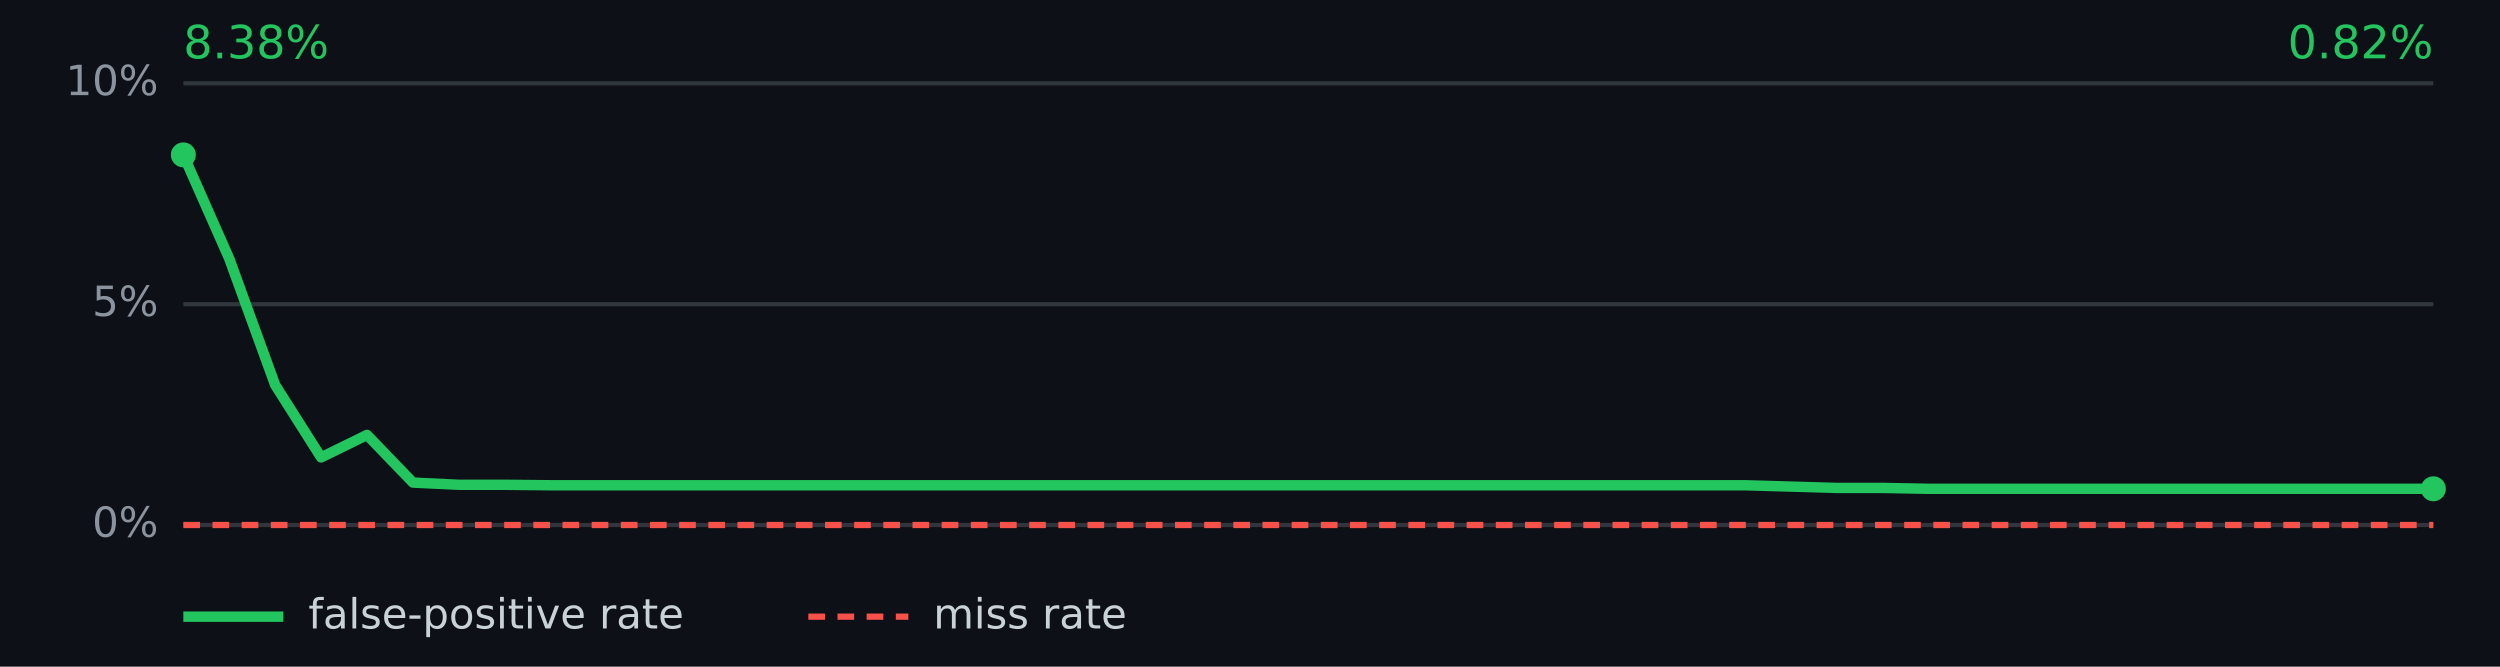
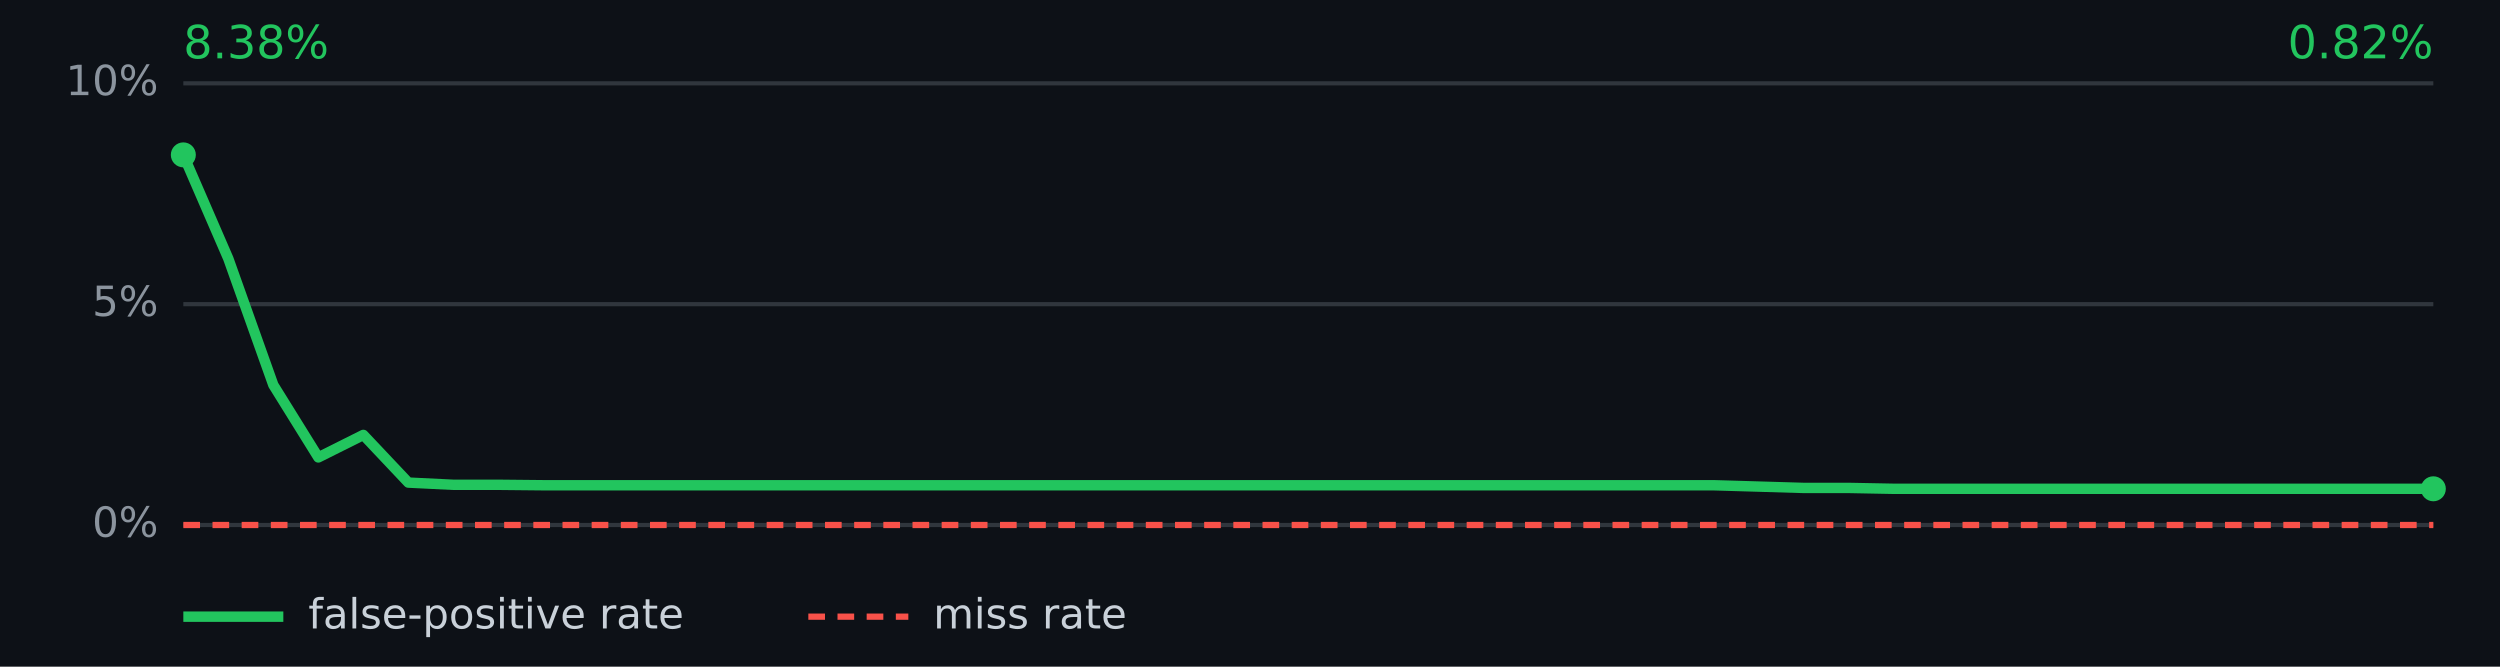
<svg xmlns="http://www.w3.org/2000/svg" width="600" height="160" role="img" aria-label="false-positive rate trend: 8.38% to 0.82%">
  <rect width="100%" height="160" fill="#0d1117" />
  <line x1="44" y1="20.00" x2="584" y2="20.00" stroke="#30363d" stroke-width="1" />
  <text x="38" y="20.00" font-family="Verdana,Geneva,DejaVu Sans,sans-serif" font-size="10" fill="#8b949e" text-anchor="end" dominant-baseline="middle">10%</text>
  <line x1="44" y1="73.00" x2="584" y2="73.00" stroke="#30363d" stroke-width="1" />
  <text x="38" y="73.00" font-family="Verdana,Geneva,DejaVu Sans,sans-serif" font-size="10" fill="#8b949e" text-anchor="end" dominant-baseline="middle">5%</text>
  <line x1="44" y1="126.00" x2="584" y2="126.00" stroke="#30363d" stroke-width="1" />
  <text x="38" y="126.00" font-family="Verdana,Geneva,DejaVu Sans,sans-serif" font-size="10" fill="#8b949e" text-anchor="end" dominant-baseline="middle">0%</text>
-   <polyline points="44.00,126.00 57.17,126.00 70.34,126.00 83.51,126.00 96.68,126.00 109.85,126.00 123.02,126.00 136.20,126.00 149.37,126.00 162.54,126.00 175.71,126.00 188.88,126.00 202.05,126.00 215.22,126.00 228.39,126.00 241.56,126.00 254.73,126.00 267.90,126.00 281.07,126.00 294.24,126.00 307.41,126.00 320.59,126.00 333.76,126.00 346.93,126.00 360.10,126.00 373.27,126.00 386.44,126.00 399.61,126.00 412.78,126.00 425.95,126.00 439.12,126.00 452.29,126.00 465.46,126.00 478.63,126.00 491.80,126.00 504.98,126.00 518.15,126.00 531.32,126.00 544.49,126.00 557.66,126.00 570.83,126.00 584.00,126.00" fill="none" stroke="#f85149" stroke-width="1.5" stroke-dasharray="4,3" />
-   <polyline points="44.00,37.17 55.02,62.08 66.04,92.40 77.06,109.78 88.08,104.38 99.10,115.82 110.12,116.35 121.14,116.35 132.16,116.46 143.18,116.46 154.20,116.46 165.22,116.46 176.24,116.46 187.27,116.46 198.29,116.46 209.31,116.46 220.33,116.46 231.35,116.46 242.37,116.46 253.39,116.46 264.41,116.46 275.43,116.46 286.45,116.46 297.47,116.46 308.49,116.46 319.51,116.46 330.53,116.46 341.55,116.46 352.57,116.46 363.59,116.46 374.61,116.46 385.63,116.46 396.65,116.46 407.67,116.46 418.69,116.46 429.71,116.78 440.73,117.10 451.76,117.10 462.78,117.31 473.80,117.31 484.82,117.31 495.84,117.31 506.86,117.31 517.88,117.31 528.90,117.31 539.92,117.31 550.94,117.31 561.96,117.31 572.98,117.31 584.00,117.31" fill="none" stroke="#22c55e" stroke-width="2.5" stroke-linejoin="round" />
+   <polyline points="44.00,126.00 56.86,126.00 69.71,126.00 82.57,126.00 95.43,126.00 108.29,126.00 121.14,126.00 134.00,126.00 146.86,126.00 159.71,126.00 172.57,126.00 185.43,126.00 198.29,126.00 211.14,126.00 224.00,126.00 236.86,126.00 249.71,126.00 262.57,126.00 275.43,126.00 288.29,126.00 301.14,126.00 314.00,126.00 326.86,126.00 339.71,126.00 352.57,126.00 365.43,126.00 378.29,126.00 391.14,126.00 404.00,126.00 416.86,126.00 429.71,126.00 442.57,126.00 455.43,126.00 468.29,126.00 481.14,126.00 494.00,126.00 506.86,126.00 519.71,126.00 532.57,126.00 545.43,126.00 558.29,126.00 571.14,126.00 584.00,126.00" fill="none" stroke="#f85149" stroke-width="1.5" stroke-dasharray="4,3" />
+   <polyline points="44.00,37.17 54.80,62.08 65.60,92.40 76.40,109.78 87.20,104.38 98.00,115.82 108.80,116.35 119.60,116.35 130.40,116.46 141.20,116.46 152.00,116.46 162.80,116.46 173.60,116.46 184.40,116.46 195.20,116.46 206.00,116.46 216.80,116.46 227.60,116.46 238.40,116.46 249.20,116.46 260.00,116.46 270.80,116.46 281.60,116.46 292.40,116.46 303.20,116.46 314.00,116.46 324.80,116.46 335.60,116.46 346.40,116.46 357.20,116.46 368.00,116.46 378.80,116.46 389.60,116.46 400.40,116.46 411.20,116.46 422.00,116.78 432.80,117.10 443.60,117.10 454.40,117.31 465.20,117.31 476.00,117.31 486.80,117.31 497.60,117.31 508.40,117.31 519.20,117.31 530.00,117.31 540.80,117.31 551.60,117.31 562.40,117.31 573.20,117.31 584.00,117.31" fill="none" stroke="#22c55e" stroke-width="2.5" stroke-linejoin="round" />
  <circle cx="44.00" cy="37.17" r="3" fill="#22c55e" />
  <circle cx="584.00" cy="117.31" r="3" fill="#22c55e" />
  <text x="44.00" y="14" font-family="Verdana,Geneva,DejaVu Sans,sans-serif" font-size="11" fill="#22c55e" text-anchor="start">8.38%</text>
  <text x="584.00" y="14" font-family="Verdana,Geneva,DejaVu Sans,sans-serif" font-size="11" fill="#22c55e" text-anchor="end">0.82%</text>
  <line x1="44" y1="148" x2="68" y2="148" stroke="#22c55e" stroke-width="2.5" />
  <text x="74" y="148" font-family="Verdana,Geneva,DejaVu Sans,sans-serif" font-size="10" fill="#c9d1d9" dominant-baseline="middle">false-positive rate</text>
  <line x1="194" y1="148" x2="218" y2="148" stroke="#f85149" stroke-width="1.5" stroke-dasharray="4,3" />
  <text x="224" y="148" font-family="Verdana,Geneva,DejaVu Sans,sans-serif" font-size="10" fill="#c9d1d9" dominant-baseline="middle">miss rate</text>
</svg>
